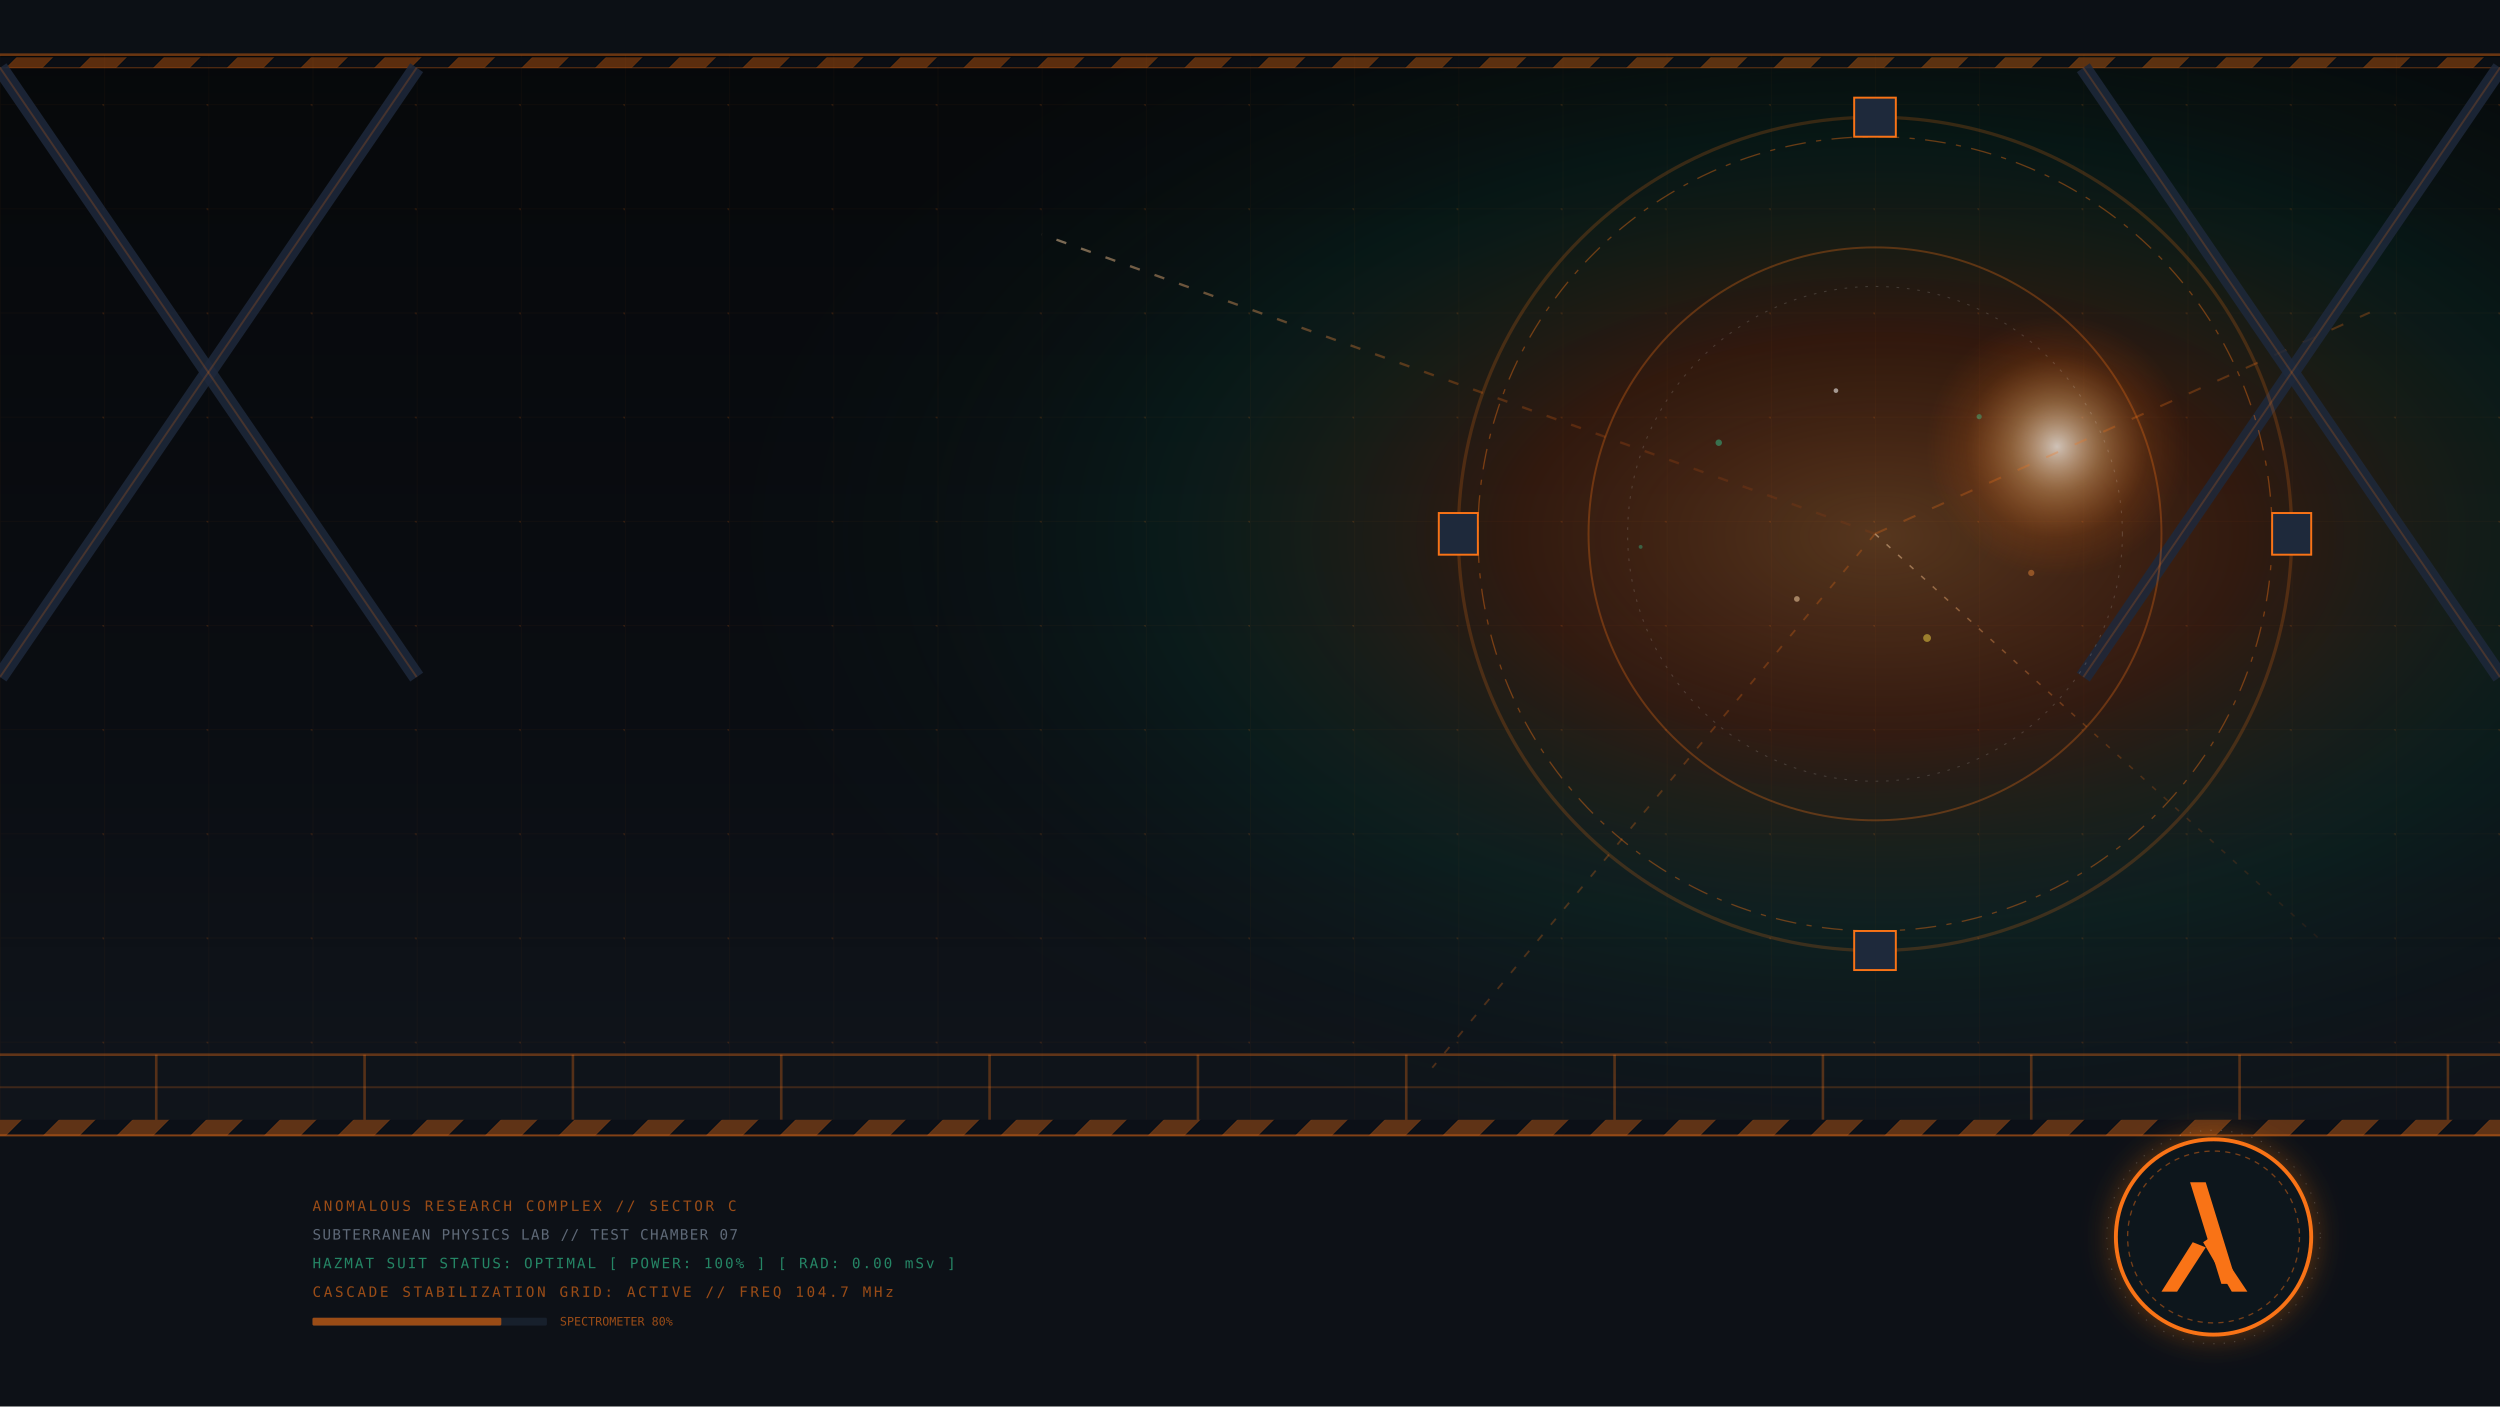
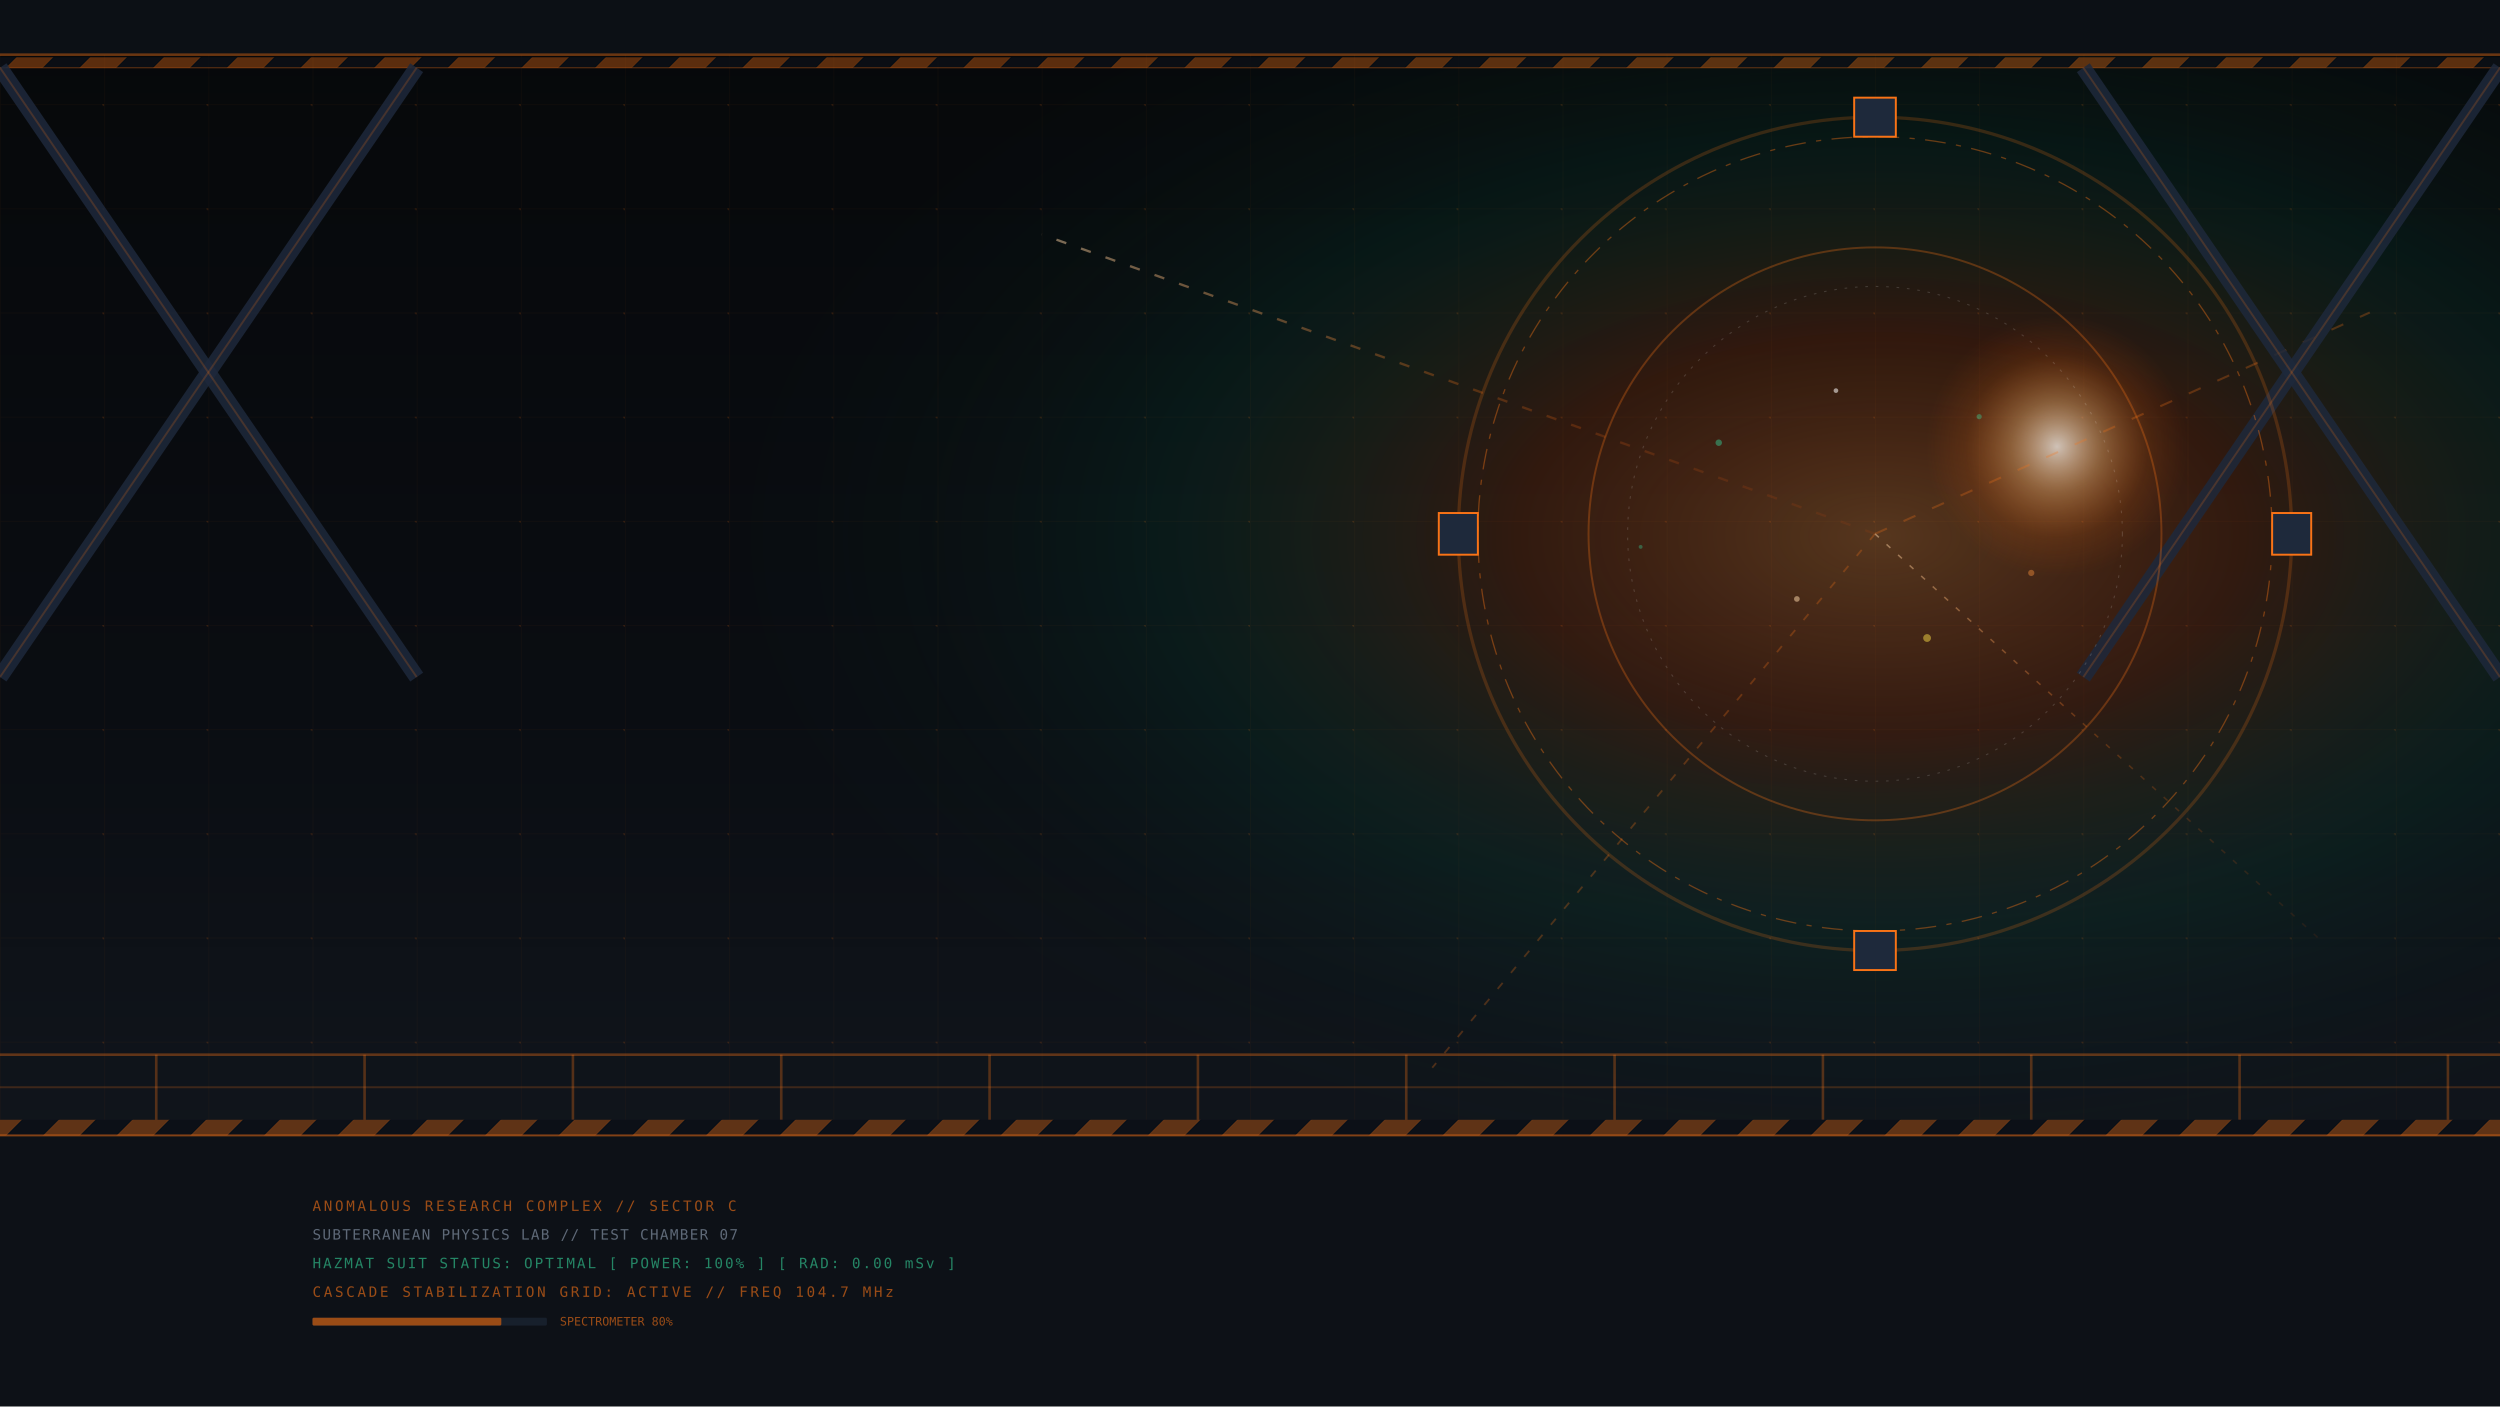
<svg xmlns="http://www.w3.org/2000/svg" viewBox="0 0 1920 1080" width="100%" height="100%" preserveAspectRatio="xMidYMid slice">
  <defs>
    <linearGradient id="labBg" x1="0%" y1="0%" x2="0%" y2="100%">
      <stop offset="0%" stop-color="#06080a" />
      <stop offset="50%" stop-color="#0a0d12" />
      <stop offset="85%" stop-color="#11161d" />
      <stop offset="100%" stop-color="#080a0d" />
    </linearGradient>
    <radialGradient id="portalCoreAura" cx="75%" cy="38%" r="48%">
      <stop offset="0%" stop-color="#fb923c" stop-opacity="0.32" />
      <stop offset="30%" stop-color="#ea580c" stop-opacity="0.18" />
      <stop offset="60%" stop-color="#10b981" stop-opacity="0.08" />
      <stop offset="100%" stop-color="#06080a" stop-opacity="0" />
    </radialGradient>
    <radialGradient id="singularityCore" cx="75%" cy="38%" r="18%">
      <stop offset="0%" stop-color="#fff7ed" stop-opacity="0.75" />
      <stop offset="35%" stop-color="#fdba74" stop-opacity="0.4" />
      <stop offset="70%" stop-color="#f97316" stop-opacity="0.12" />
      <stop offset="100%" stop-color="#ea580c" stop-opacity="0" />
    </radialGradient>
    <pattern id="hazardStripes" width="40" height="40" patternUnits="userSpaceOnUse" patternTransform="rotate(45)">
      <rect width="20" height="40" fill="#f97316" fill-opacity="0.35" />
      <rect x="20" width="20" height="40" fill="#0d1117" fill-opacity="0.75" />
    </pattern>
    <pattern id="tacticalGrid" width="80" height="80" patternUnits="userSpaceOnUse">
      <path d="M 80 0 L 0 0 0 80" fill="none" stroke="rgba(249, 115, 22, 0.04)" stroke-width="1" />
      <circle cx="80" cy="0" r="1.5" fill="rgba(249, 115, 22, 0.15)" />
    </pattern>
    <linearGradient id="metalPlate" x1="0%" y1="0%" x2="100%" y2="0%">
      <stop offset="0%" stop-color="#161c24" stop-opacity="0.95" />
      <stop offset="50%" stop-color="#1f2733" stop-opacity="0.95" />
      <stop offset="100%" stop-color="#141920" stop-opacity="0.95" />
    </linearGradient>
    <linearGradient id="orangeStroke" x1="0%" y1="0%" x2="100%" y2="100%">
      <stop offset="0%" stop-color="#fed7aa" stop-opacity="0.8" />
      <stop offset="50%" stop-color="#f97316" stop-opacity="0.45" />
      <stop offset="100%" stop-color="#c2410c" stop-opacity="0.2" />
    </linearGradient>
  </defs>
  <rect width="1920" height="1080" fill="url(#labBg)" />
  <rect width="1920" height="1080" fill="url(#tacticalGrid)" />
  <rect width="1920" height="1080" fill="url(#portalCoreAura)" />
  <circle cx="1440" cy="410" r="280" fill="url(#singularityCore)" />
  <g opacity="0.6">
    <line x1="1440" y1="410" x2="800" y2="180" stroke="url(#orangeStroke)" stroke-width="1.8" stroke-dasharray="8 12" />
    <line x1="1440" y1="410" x2="1100" y2="820" stroke="url(#orangeStroke)" stroke-width="1.4" stroke-dasharray="6 10" />
    <line x1="1440" y1="410" x2="1820" y2="240" stroke="url(#orangeStroke)" stroke-width="1.6" stroke-dasharray="10 14" />
    <line x1="1440" y1="410" x2="1780" y2="720" stroke="url(#orangeStroke)" stroke-width="1.2" stroke-dasharray="4 8" />
    <circle cx="1320" cy="340" r="2.5" fill="#34d399" opacity="0.75" />
    <circle cx="1520" cy="320" r="2" fill="#34d399" opacity="0.65" />
    <circle cx="1480" cy="490" r="3" fill="#fde047" opacity="0.8" />
    <circle cx="1380" cy="460" r="2.2" fill="#fed7aa" opacity="0.85" />
    <circle cx="1410" cy="300" r="1.8" fill="#ffffff" opacity="0.9" />
    <circle cx="1560" cy="440" r="2.4" fill="#fb923c" opacity="0.7" />
    <circle cx="1260" cy="420" r="1.5" fill="#34d399" opacity="0.6" />
  </g>
  <g id="industrialOverhead">
    <rect x="0" y="0" width="1920" height="42" fill="#0c1015" />
    <line x1="0" y1="42" x2="1920" y2="42" stroke="rgba(249, 115, 22, 0.4)" stroke-width="2" />
    <rect x="0" y="44" width="1920" height="8" fill="url(#hazardStripes)" />
    <line x1="0" y1="52" x2="1920" y2="52" stroke="rgba(249, 115, 22, 0.3)" stroke-width="1" />
    <g stroke="rgba(30, 41, 59, 0.85)" stroke-width="12" fill="none">
      <line x1="0" y1="52" x2="320" y2="520" />
      <line x1="320" y1="52" x2="0" y2="520" />
      <line x1="1600" y1="52" x2="1920" y2="520" />
      <line x1="1920" y1="52" x2="1600" y2="520" />
    </g>
    <g stroke="rgba(249, 115, 22, 0.2)" stroke-width="1.5" fill="none">
      <line x1="0" y1="52" x2="320" y2="520" />
      <line x1="320" y1="52" x2="0" y2="520" />
      <line x1="1600" y1="52" x2="1920" y2="520" />
      <line x1="1920" y1="52" x2="1600" y2="520" />
    </g>
  </g>
  <g id="spectrometerChamber" transform="translate(1440, 410)">
    <circle cx="0" cy="0" r="320" fill="none" stroke="rgba(249, 115, 22, 0.2)" stroke-width="2.5" />
    <circle cx="0" cy="0" r="305" fill="none" stroke="rgba(249, 115, 22, 0.4)" stroke-width="1" stroke-dasharray="16 8 4 8" />
    <rect x="-16" y="-335" width="32" height="30" fill="#1e293b" stroke="#f97316" stroke-width="1.5" />
    <rect x="-16" y="305" width="32" height="30" fill="#1e293b" stroke="#f97316" stroke-width="1.5" />
    <rect x="-335" y="-16" width="30" height="32" fill="#1e293b" stroke="#f97316" stroke-width="1.5" />
    <rect x="305" y="-16" width="30" height="32" fill="#1e293b" stroke="#f97316" stroke-width="1.5" />
    <circle cx="0" cy="0" r="220" fill="none" stroke="rgba(249, 115, 22, 0.3)" stroke-width="1.5" />
    <circle cx="0" cy="0" r="190" fill="none" stroke="rgba(255, 255, 255, 0.15)" stroke-width="0.8" stroke-dasharray="2 6" />
  </g>
  <g id="catwalkBottom">
    <path d="M0,860 L1920,860 L1920,1080 L0,1080 Z" fill="#0d1117" />
    <line x1="0" y1="810" x2="1920" y2="810" stroke="rgba(249, 115, 22, 0.35)" stroke-width="2" />
    <line x1="0" y1="835" x2="1920" y2="835" stroke="rgba(249, 115, 22, 0.2)" stroke-width="1.5" />
    <g stroke="rgba(249, 115, 22, 0.3)" stroke-width="2">
      <line x1="120" y1="810" x2="120" y2="860" />
      <line x1="280" y1="810" x2="280" y2="860" />
      <line x1="440" y1="810" x2="440" y2="860" />
      <line x1="600" y1="810" x2="600" y2="860" />
      <line x1="760" y1="810" x2="760" y2="860" />
      <line x1="920" y1="810" x2="920" y2="860" />
      <line x1="1080" y1="810" x2="1080" y2="860" />
      <line x1="1240" y1="810" x2="1240" y2="860" />
      <line x1="1400" y1="810" x2="1400" y2="860" />
      <line x1="1560" y1="810" x2="1560" y2="860" />
      <line x1="1720" y1="810" x2="1720" y2="860" />
      <line x1="1880" y1="810" x2="1880" y2="860" />
    </g>
    <rect x="0" y="860" width="1920" height="12" fill="url(#hazardStripes)" />
    <line x1="0" y1="872" x2="1920" y2="872" stroke="rgba(249, 115, 22, 0.5)" stroke-width="1.5" />
  </g>
-   <g id="lambdaEmblem" transform="translate(1700, 950)">
-     <circle cx="0" cy="0" r="75" fill="#11161f" stroke="#f97316" stroke-width="3" filter="drop-shadow(0 0 12px rgba(249,115,22,0.4))" />
-     <circle cx="0" cy="0" r="66" fill="none" stroke="rgba(249, 115, 22, 0.45)" stroke-width="1" stroke-dasharray="4 4" />
-     <g fill="#f97316">
-       <path d="M-18,-42 L-6,-42 L18,36 L6,36 Z" />
-       <path d="M-2,0 L26,42 L14,42 L-8,4 Z" />
-       <path d="M-6,8 L-28,42 L-40,42 L-16,4 Z" />
-     </g>
-     <circle cx="0" cy="0" r="82" fill="none" stroke="rgba(255,255,255,0.18)" stroke-width="0.8" stroke-dasharray="1 7" />
-   </g>
  <g id="resonanceTelemetry" font-family="'Consolas', 'JetBrains Mono', monospace" font-size="11" fill="#f97316" opacity="0.6">
    <text x="240" y="930" letter-spacing="2">ANOMALOUS RESEARCH COMPLEX // SECTOR C</text>
    <text x="240" y="952" fill="#94a3b8" letter-spacing="1">SUBTERRANEAN PHYSICS LAB // TEST CHAMBER 07</text>
    <text x="240" y="974" fill="#34d399" letter-spacing="1.5">HAZMAT SUIT STATUS: OPTIMAL [ POWER: 100% ] [ RAD: 0.00 mSv ]</text>
    <text x="240" y="996" letter-spacing="2">CASCADE STABILIZATION GRID: ACTIVE // FREQ 104.7 MHz</text>
    <rect x="240" y="1012" width="180" height="6" fill="#1e293b" rx="1" />
    <rect x="240" y="1012" width="145" height="6" fill="#f97316" rx="1" />
    <text x="430" y="1018" font-size="9" fill="#f97316">SPECTROMETER 80%</text>
  </g>
</svg>
